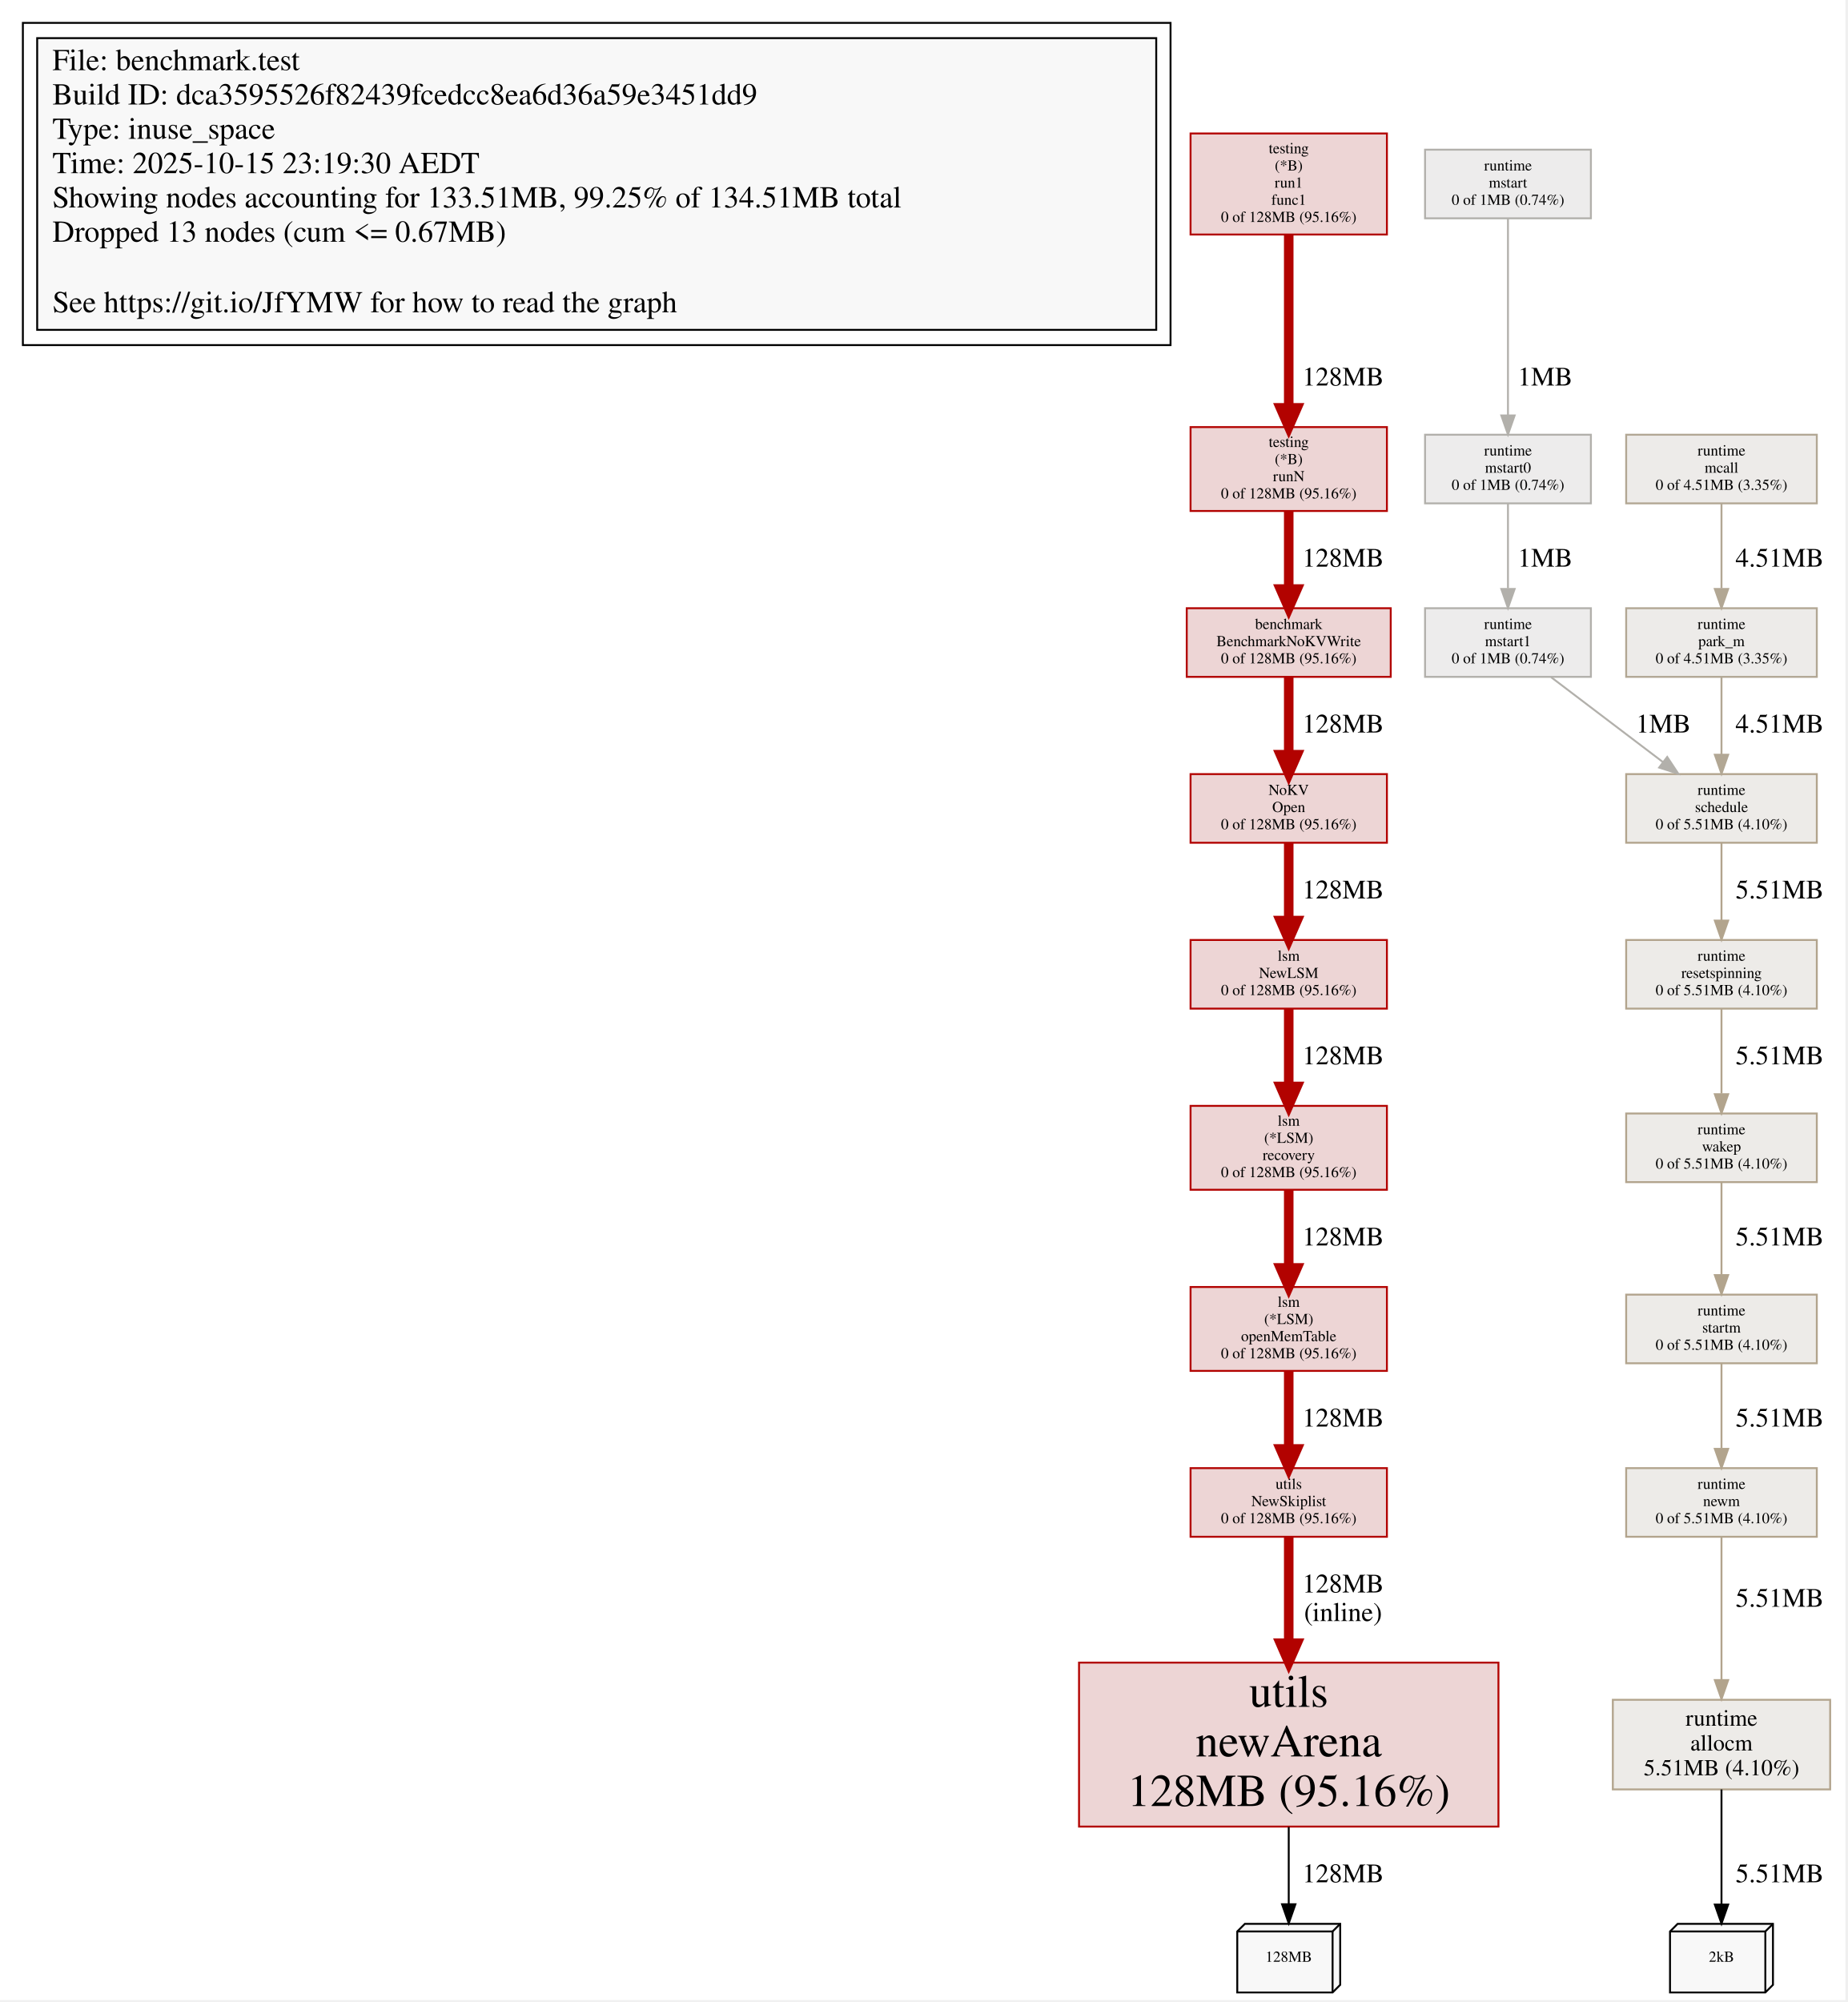
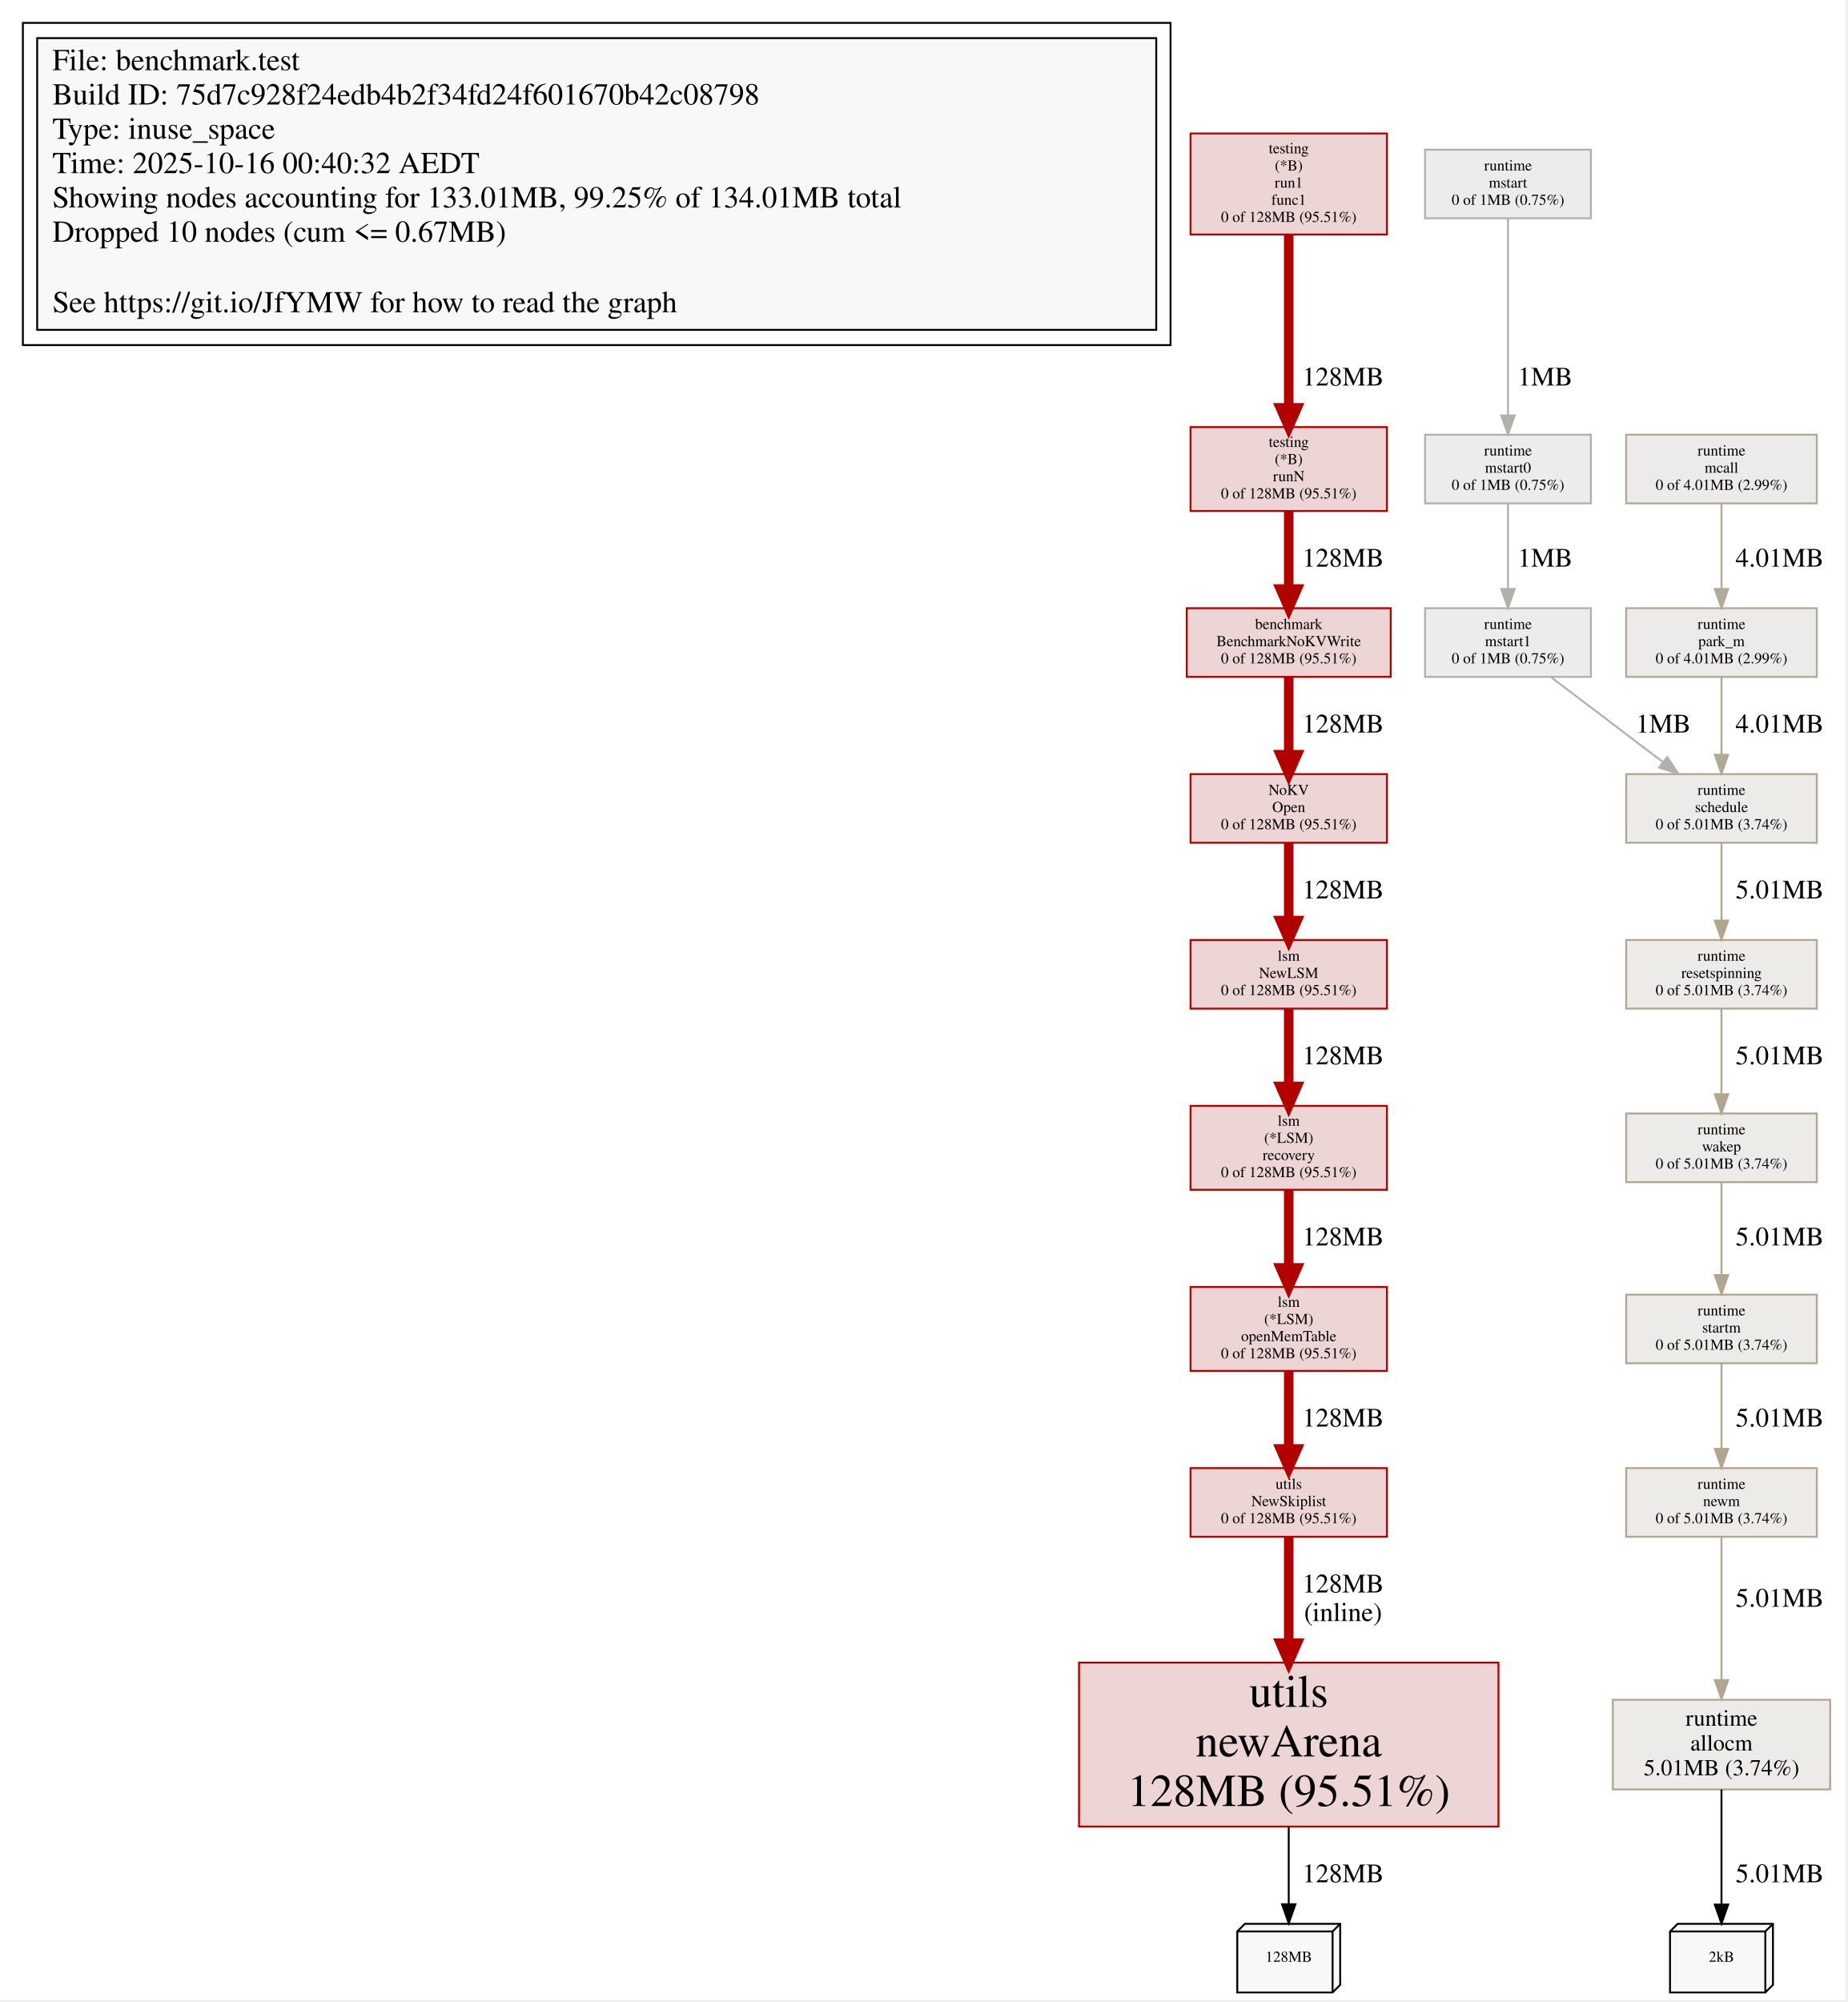
<svg xmlns="http://www.w3.org/2000/svg" xmlns:xlink="http://www.w3.org/1999/xlink" width="100%" height="100%">
  <g id="viewport" transform="scale(0.5,0.5) translate(0,0)">
    <g id="graph0" class="graph" transform="scale(1 1) rotate(0) translate(4 1045)">
      <polygon fill="white" stroke="transparent" points="-4,4 -4,-1045 964,-1045 964,4 -4,4" />
      <g id="clust1" class="cluster">
        <polygon fill="none" stroke="black" points="8,-864 8,-1033 610,-1033 610,-864 8,-864" />
      </g>
      <g id="node1" class="node">
        <g id="a_node1">
          <a xlink:title="benchmark.test">
            <polygon fill="#f8f8f8" stroke="black" points="602.5,-1025 15.5,-1025 15.5,-872 602.5,-872 602.5,-1025" />
            <text text-anchor="start" x="23.5" y="-1008.2" font-family="Times,serif" font-size="16.00">File: benchmark.test</text>
-             <text text-anchor="start" x="23.5" y="-990.2" font-family="Times,serif" font-size="16.00">Build ID: dca3595526f82439fcedcc8ea6d36a59e3451dd9</text>
+             <text text-anchor="start" x="23.5" y="-990.2" font-family="Times,serif" font-size="16.00">Build ID: 75d7c928f24edb4b2f34fd24f601670b42c08798</text>
            <text text-anchor="start" x="23.5" y="-972.2" font-family="Times,serif" font-size="16.00">Type: inuse_space</text>
-             <text text-anchor="start" x="23.5" y="-954.2" font-family="Times,serif" font-size="16.00">Time: 2025-10-15 23:19:30 AEDT</text>
-             <text text-anchor="start" x="23.5" y="-936.2" font-family="Times,serif" font-size="16.00">Showing nodes accounting for 133.51MB, 99.25% of 134.51MB total</text>
-             <text text-anchor="start" x="23.5" y="-918.2" font-family="Times,serif" font-size="16.00">Dropped 13 nodes (cum &lt;= 0.67MB)</text>
+             <text text-anchor="start" x="23.5" y="-954.2" font-family="Times,serif" font-size="16.00">Time: 2025-10-16 00:40:32 AEDT</text>
+             <text text-anchor="start" x="23.5" y="-936.2" font-family="Times,serif" font-size="16.00">Showing nodes accounting for 133.01MB, 99.25% of 134.01MB total</text>
+             <text text-anchor="start" x="23.5" y="-918.2" font-family="Times,serif" font-size="16.00">Dropped 10 nodes (cum &lt;= 0.67MB)</text>
            <text text-anchor="start" x="23.5" y="-881.2" font-family="Times,serif" font-size="16.00">See https://git.io/JfYMW for how to read the graph</text>
          </a>
        </g>
      </g>
      <g id="node1" class="node">
        <g id="a_node1">
          <a xlink:title="github.com/feichai0017/NoKV/utils.newArena (128MB)">
            <polygon fill="#edd5d5" stroke="#b20200" points="782,-173 562,-173 562,-87 782,-87 782,-173" />
            <text text-anchor="middle" x="672" y="-149.8" font-family="Times,serif" font-size="24.00">utils</text>
            <text text-anchor="middle" x="672" y="-123.8" font-family="Times,serif" font-size="24.00">newArena</text>
-             <text text-anchor="middle" x="672" y="-97.8" font-family="Times,serif" font-size="24.00">128MB (95.16%)</text>
+             <text text-anchor="middle" x="672" y="-97.8" font-family="Times,serif" font-size="24.00">128MB (95.51%)</text>
          </a>
        </g>
      </g>
      <g id="NN1_0" class="node">
        <g id="a_NN1_0">
          <a xlink:title="128MB">
            <polygon fill="#f8f8f8" stroke="black" points="699,-36 649,-36 645,-32 645,0 695,0 699,-4 699,-36" />
            <polyline fill="none" stroke="black" points="695,-32 645,-32 " />
            <polyline fill="none" stroke="black" points="695,-32 695,0 " />
            <polyline fill="none" stroke="black" points="695,-32 699,-36 " />
            <text text-anchor="middle" x="672" y="-16.1" font-family="Times,serif" font-size="8.00">128MB</text>
          </a>
        </g>
      </g>
      <g id="edge1" class="edge">
        <g id="a_edge1">
          <a xlink:title="128MB">
            <path fill="none" stroke="black" d="M672,-86.79C672,-73.2 672,-58.5 672,-46.28" />
            <polygon fill="black" stroke="black" points="675.5,-46.27 672,-36.27 668.5,-46.27 675.5,-46.27" />
          </a>
        </g>
        <g id="a_edge1-label">
          <a xlink:title="128MB">
            <text text-anchor="middle" x="700.5" y="-57.8" font-family="Times,serif" font-size="14.00"> 128MB</text>
          </a>
        </g>
      </g>
      <g id="node2" class="node">
        <g id="a_node2">
          <a xlink:title="testing.(*B).run1.func1 (128MB)">
            <polygon fill="#edd5d5" stroke="#b20200" points="723.5,-975 620.5,-975 620.5,-922 723.5,-922 723.5,-975" />
            <text text-anchor="middle" x="672" y="-964.6" font-family="Times,serif" font-size="8.00">testing</text>
            <text text-anchor="middle" x="672" y="-955.6" font-family="Times,serif" font-size="8.00">(*B)</text>
            <text text-anchor="middle" x="672" y="-946.6" font-family="Times,serif" font-size="8.00">run1</text>
            <text text-anchor="middle" x="672" y="-937.6" font-family="Times,serif" font-size="8.00">func1</text>
-             <text text-anchor="middle" x="672" y="-928.6" font-family="Times,serif" font-size="8.00">0 of 128MB (95.16%)</text>
+             <text text-anchor="middle" x="672" y="-928.6" font-family="Times,serif" font-size="8.00">0 of 128MB (95.51%)</text>
          </a>
        </g>
      </g>
      <g id="node20" class="node">
        <g id="a_node20">
          <a xlink:title="testing.(*B).runN (128MB)">
            <polygon fill="#edd5d5" stroke="#b20200" points="723.5,-821 620.5,-821 620.5,-777 723.5,-777 723.5,-821" />
            <text text-anchor="middle" x="672" y="-810.6" font-family="Times,serif" font-size="8.00">testing</text>
            <text text-anchor="middle" x="672" y="-801.6" font-family="Times,serif" font-size="8.00">(*B)</text>
            <text text-anchor="middle" x="672" y="-792.6" font-family="Times,serif" font-size="8.00">runN</text>
-             <text text-anchor="middle" x="672" y="-783.6" font-family="Times,serif" font-size="8.00">0 of 128MB (95.16%)</text>
+             <text text-anchor="middle" x="672" y="-783.6" font-family="Times,serif" font-size="8.00">0 of 128MB (95.51%)</text>
          </a>
        </g>
      </g>
      <g id="edge9" class="edge">
        <g id="a_edge9">
          <a xlink:title="testing.(*B).run1.func1 -&gt; testing.(*B).runN (128MB)">
            <path fill="none" stroke="#b20200" stroke-width="5" d="M672,-921.81C672,-896.6 672,-858.11 672,-831.17" />
            <polygon fill="#b20200" stroke="#b20200" stroke-width="5" points="676.38,-831.1 672,-821.1 667.63,-831.1 676.38,-831.1" />
          </a>
        </g>
        <g id="a_edge9-label">
          <a xlink:title="testing.(*B).run1.func1 -&gt; testing.(*B).runN (128MB)">
            <text text-anchor="middle" x="700.5" y="-842.8" font-family="Times,serif" font-size="14.00"> 128MB</text>
          </a>
        </g>
      </g>
      <g id="node3" class="node">
        <g id="a_node3">
-           <a xlink:title="runtime.allocm (5.51MB)">
-             <polygon fill="#edebe8" stroke="#b2a48d" points="956,-153.5 842,-153.5 842,-106.5 956,-106.5 956,-153.5" />
+           <a xlink:title="runtime.allocm (5.01MB)">
+             <polygon fill="#edebe8" stroke="#b2a691" points="956,-153.5 842,-153.5 842,-106.5 956,-106.5 956,-153.5" />
            <text text-anchor="middle" x="899" y="-139.9" font-family="Times,serif" font-size="12.00">runtime</text>
            <text text-anchor="middle" x="899" y="-126.9" font-family="Times,serif" font-size="12.00">allocm</text>
-             <text text-anchor="middle" x="899" y="-113.9" font-family="Times,serif" font-size="12.00">5.51MB (4.10%)</text>
+             <text text-anchor="middle" x="899" y="-113.9" font-family="Times,serif" font-size="12.00">5.01MB (3.74%)</text>
          </a>
        </g>
      </g>
      <g id="NN3_0" class="node">
        <g id="a_NN3_0">
-           <a xlink:title="5.51MB">
+           <a xlink:title="5.01MB">
            <polygon fill="#f8f8f8" stroke="black" points="926,-36 876,-36 872,-32 872,0 922,0 926,-4 926,-36" />
            <polyline fill="none" stroke="black" points="922,-32 872,-32 " />
            <polyline fill="none" stroke="black" points="922,-32 922,0 " />
            <polyline fill="none" stroke="black" points="922,-32 926,-36 " />
            <text text-anchor="middle" x="899" y="-16.1" font-family="Times,serif" font-size="8.00">2kB</text>
          </a>
        </g>
      </g>
      <g id="edge2" class="edge">
        <g id="a_edge2">
-           <a xlink:title="5.51MB">
+           <a xlink:title="5.01MB">
            <path fill="none" stroke="black" d="M899,-106.47C899,-89.03 899,-64.8 899,-46.26" />
            <polygon fill="black" stroke="black" points="902.5,-46.1 899,-36.1 895.5,-46.1 902.5,-46.1" />
          </a>
        </g>
        <g id="a_edge2-label">
-           <a xlink:title="5.51MB">
-             <text text-anchor="middle" x="929.5" y="-57.8" font-family="Times,serif" font-size="14.00"> 5.51MB</text>
+           <a xlink:title="5.01MB">
+             <text text-anchor="middle" x="929.5" y="-57.8" font-family="Times,serif" font-size="14.00"> 5.01MB</text>
          </a>
        </g>
      </g>
      <g id="node4" class="node">
        <g id="a_node4">
-           <a xlink:title="runtime.mcall (4.51MB)">
-             <polygon fill="#edebe9" stroke="#b2a794" points="949,-817 849,-817 849,-781 949,-781 949,-817" />
+           <a xlink:title="runtime.mcall (4.01MB)">
+             <polygon fill="#edebe9" stroke="#b2a997" points="949,-817 849,-817 849,-781 949,-781 949,-817" />
            <text text-anchor="middle" x="899" y="-806.1" font-family="Times,serif" font-size="8.00">runtime</text>
            <text text-anchor="middle" x="899" y="-797.1" font-family="Times,serif" font-size="8.00">mcall</text>
-             <text text-anchor="middle" x="899" y="-788.1" font-family="Times,serif" font-size="8.00">0 of 4.51MB (3.35%)</text>
+             <text text-anchor="middle" x="899" y="-788.1" font-family="Times,serif" font-size="8.00">0 of 4.01MB (2.99%)</text>
          </a>
        </g>
      </g>
      <g id="node16" class="node">
        <g id="a_node16">
-           <a xlink:title="runtime.park_m (4.51MB)">
-             <polygon fill="#edebe9" stroke="#b2a794" points="949,-726 849,-726 849,-690 949,-690 949,-726" />
+           <a xlink:title="runtime.park_m (4.01MB)">
+             <polygon fill="#edebe9" stroke="#b2a997" points="949,-726 849,-726 849,-690 949,-690 949,-726" />
            <text text-anchor="middle" x="899" y="-715.1" font-family="Times,serif" font-size="8.00">runtime</text>
            <text text-anchor="middle" x="899" y="-706.1" font-family="Times,serif" font-size="8.00">park_m</text>
-             <text text-anchor="middle" x="899" y="-697.1" font-family="Times,serif" font-size="8.00">0 of 4.51MB (3.35%)</text>
+             <text text-anchor="middle" x="899" y="-697.1" font-family="Times,serif" font-size="8.00">0 of 4.01MB (2.99%)</text>
          </a>
        </g>
      </g>
      <g id="edge16" class="edge">
        <g id="a_edge16">
-           <a xlink:title="runtime.mcall -&gt; runtime.park_m (4.51MB)">
-             <path fill="none" stroke="#b2a794" d="M899,-780.84C899,-768.28 899,-750.98 899,-736.5" />
-             <polygon fill="#b2a794" stroke="#b2a794" points="902.5,-736.11 899,-726.11 895.5,-736.11 902.5,-736.11" />
+           <a xlink:title="runtime.mcall -&gt; runtime.park_m (4.01MB)">
+             <path fill="none" stroke="#b2a997" d="M899,-780.84C899,-768.28 899,-750.98 899,-736.5" />
+             <polygon fill="#b2a997" stroke="#b2a997" points="902.5,-736.11 899,-726.11 895.5,-736.11 902.5,-736.11" />
          </a>
        </g>
        <g id="a_edge16-label">
-           <a xlink:title="runtime.mcall -&gt; runtime.park_m (4.51MB)">
-             <text text-anchor="middle" x="929.5" y="-747.8" font-family="Times,serif" font-size="14.00"> 4.51MB</text>
+           <a xlink:title="runtime.mcall -&gt; runtime.park_m (4.01MB)">
+             <text text-anchor="middle" x="929.5" y="-747.8" font-family="Times,serif" font-size="14.00"> 4.01MB</text>
          </a>
        </g>
      </g>
      <g id="node5" class="node">
        <g id="a_node5">
-           <a xlink:title="runtime.schedule (5.51MB)">
-             <polygon fill="#edebe8" stroke="#b2a48d" points="949,-639 849,-639 849,-603 949,-603 949,-639" />
+           <a xlink:title="runtime.schedule (5.01MB)">
+             <polygon fill="#edebe8" stroke="#b2a691" points="949,-639 849,-639 849,-603 949,-603 949,-639" />
            <text text-anchor="middle" x="899" y="-628.1" font-family="Times,serif" font-size="8.00">runtime</text>
            <text text-anchor="middle" x="899" y="-619.1" font-family="Times,serif" font-size="8.00">schedule</text>
-             <text text-anchor="middle" x="899" y="-610.1" font-family="Times,serif" font-size="8.00">0 of 5.51MB (4.10%)</text>
+             <text text-anchor="middle" x="899" y="-610.1" font-family="Times,serif" font-size="8.00">0 of 5.01MB (3.74%)</text>
          </a>
        </g>
      </g>
      <g id="node17" class="node">
        <g id="a_node17">
-           <a xlink:title="runtime.resetspinning (5.51MB)">
-             <polygon fill="#edebe8" stroke="#b2a48d" points="949,-552 849,-552 849,-516 949,-516 949,-552" />
+           <a xlink:title="runtime.resetspinning (5.01MB)">
+             <polygon fill="#edebe8" stroke="#b2a691" points="949,-552 849,-552 849,-516 949,-516 949,-552" />
            <text text-anchor="middle" x="899" y="-541.1" font-family="Times,serif" font-size="8.00">runtime</text>
            <text text-anchor="middle" x="899" y="-532.1" font-family="Times,serif" font-size="8.00">resetspinning</text>
-             <text text-anchor="middle" x="899" y="-523.1" font-family="Times,serif" font-size="8.00">0 of 5.51MB (4.10%)</text>
+             <text text-anchor="middle" x="899" y="-523.1" font-family="Times,serif" font-size="8.00">0 of 5.01MB (3.74%)</text>
          </a>
        </g>
      </g>
      <g id="edge13" class="edge">
        <g id="a_edge13">
-           <a xlink:title="runtime.schedule -&gt; runtime.resetspinning (5.51MB)">
-             <path fill="none" stroke="#b2a48d" d="M899,-602.8C899,-591.16 899,-575.55 899,-562.24" />
-             <polygon fill="#b2a48d" stroke="#b2a48d" points="902.5,-562.18 899,-552.18 895.5,-562.18 902.5,-562.18" />
+           <a xlink:title="runtime.schedule -&gt; runtime.resetspinning (5.01MB)">
+             <path fill="none" stroke="#b2a691" d="M899,-602.8C899,-591.16 899,-575.55 899,-562.24" />
+             <polygon fill="#b2a691" stroke="#b2a691" points="902.5,-562.18 899,-552.18 895.5,-562.18 902.5,-562.18" />
          </a>
        </g>
        <g id="a_edge13-label">
-           <a xlink:title="runtime.schedule -&gt; runtime.resetspinning (5.51MB)">
-             <text text-anchor="middle" x="929.5" y="-573.8" font-family="Times,serif" font-size="14.00"> 5.51MB</text>
+           <a xlink:title="runtime.schedule -&gt; runtime.resetspinning (5.01MB)">
+             <text text-anchor="middle" x="929.5" y="-573.8" font-family="Times,serif" font-size="14.00"> 5.01MB</text>
          </a>
        </g>
      </g>
      <g id="node6" class="node">
        <g id="a_node6">
          <a xlink:title="runtime.mstart (1MB)">
            <polygon fill="#edecec" stroke="#b2b0ab" points="830.5,-966.5 743.5,-966.5 743.5,-930.5 830.5,-930.5 830.5,-966.5" />
            <text text-anchor="middle" x="787" y="-955.6" font-family="Times,serif" font-size="8.00">runtime</text>
            <text text-anchor="middle" x="787" y="-946.6" font-family="Times,serif" font-size="8.00">mstart</text>
-             <text text-anchor="middle" x="787" y="-937.6" font-family="Times,serif" font-size="8.00">0 of 1MB (0.74%)</text>
+             <text text-anchor="middle" x="787" y="-937.6" font-family="Times,serif" font-size="8.00">0 of 1MB (0.75%)</text>
          </a>
        </g>
      </g>
      <g id="node13" class="node">
        <g id="a_node13">
          <a xlink:title="runtime.mstart0 (1MB)">
            <polygon fill="#edecec" stroke="#b2b0ab" points="830.5,-817 743.5,-817 743.5,-781 830.5,-781 830.5,-817" />
            <text text-anchor="middle" x="787" y="-806.1" font-family="Times,serif" font-size="8.00">runtime</text>
            <text text-anchor="middle" x="787" y="-797.1" font-family="Times,serif" font-size="8.00">mstart0</text>
-             <text text-anchor="middle" x="787" y="-788.1" font-family="Times,serif" font-size="8.00">0 of 1MB (0.74%)</text>
+             <text text-anchor="middle" x="787" y="-788.1" font-family="Times,serif" font-size="8.00">0 of 1MB (0.75%)</text>
          </a>
        </g>
      </g>
      <g id="edge18" class="edge">
        <g id="a_edge18">
          <a xlink:title="runtime.mstart -&gt; runtime.mstart0 (1MB)">
            <path fill="none" stroke="#b2b0ab" d="M787,-930.29C787,-904.98 787,-857.46 787,-827.34" />
            <polygon fill="#b2b0ab" stroke="#b2b0ab" points="790.5,-827.1 787,-817.1 783.5,-827.1 790.5,-827.1" />
          </a>
        </g>
        <g id="a_edge18-label">
          <a xlink:title="runtime.mstart -&gt; runtime.mstart0 (1MB)">
            <text text-anchor="middle" x="806.5" y="-842.8" font-family="Times,serif" font-size="14.00"> 1MB</text>
          </a>
        </g>
      </g>
      <g id="node7" class="node">
        <g id="a_node7">
          <a xlink:title="github.com/feichai0017/NoKV.Open (128MB)">
            <polygon fill="#edd5d5" stroke="#b20200" points="723.5,-639 620.5,-639 620.5,-603 723.5,-603 723.5,-639" />
            <text text-anchor="middle" x="672" y="-628.1" font-family="Times,serif" font-size="8.00">NoKV</text>
            <text text-anchor="middle" x="672" y="-619.1" font-family="Times,serif" font-size="8.00">Open</text>
-             <text text-anchor="middle" x="672" y="-610.1" font-family="Times,serif" font-size="8.00">0 of 128MB (95.16%)</text>
+             <text text-anchor="middle" x="672" y="-610.1" font-family="Times,serif" font-size="8.00">0 of 128MB (95.51%)</text>
          </a>
        </g>
      </g>
      <g id="node11" class="node">
        <g id="a_node11">
          <a xlink:title="github.com/feichai0017/NoKV/lsm.NewLSM (128MB)">
            <polygon fill="#edd5d5" stroke="#b20200" points="723.5,-552 620.5,-552 620.5,-516 723.5,-516 723.5,-552" />
            <text text-anchor="middle" x="672" y="-541.1" font-family="Times,serif" font-size="8.00">lsm</text>
            <text text-anchor="middle" x="672" y="-532.1" font-family="Times,serif" font-size="8.00">NewLSM</text>
-             <text text-anchor="middle" x="672" y="-523.1" font-family="Times,serif" font-size="8.00">0 of 128MB (95.16%)</text>
+             <text text-anchor="middle" x="672" y="-523.1" font-family="Times,serif" font-size="8.00">0 of 128MB (95.51%)</text>
          </a>
        </g>
      </g>
      <g id="edge3" class="edge">
        <g id="a_edge3">
          <a xlink:title="github.com/feichai0017/NoKV.Open -&gt; github.com/feichai0017/NoKV/lsm.NewLSM (128MB)">
            <path fill="none" stroke="#b20200" stroke-width="5" d="M672,-602.8C672,-591.16 672,-575.55 672,-562.24" />
            <polygon fill="#b20200" stroke="#b20200" stroke-width="5" points="676.38,-562.18 672,-552.18 667.63,-562.18 676.38,-562.18" />
          </a>
        </g>
        <g id="a_edge3-label">
          <a xlink:title="github.com/feichai0017/NoKV.Open -&gt; github.com/feichai0017/NoKV/lsm.NewLSM (128MB)">
            <text text-anchor="middle" x="700.5" y="-573.8" font-family="Times,serif" font-size="14.00"> 128MB</text>
          </a>
        </g>
      </g>
      <g id="node8" class="node">
        <g id="a_node8">
          <a xlink:title="github.com/feichai0017/NoKV/benchmark.BenchmarkNoKVWrite (128MB)">
            <polygon fill="#edd5d5" stroke="#b20200" points="725.5,-726 618.5,-726 618.5,-690 725.5,-690 725.5,-726" />
            <text text-anchor="middle" x="672" y="-715.1" font-family="Times,serif" font-size="8.00">benchmark</text>
            <text text-anchor="middle" x="672" y="-706.1" font-family="Times,serif" font-size="8.00">BenchmarkNoKVWrite</text>
-             <text text-anchor="middle" x="672" y="-697.1" font-family="Times,serif" font-size="8.00">0 of 128MB (95.16%)</text>
+             <text text-anchor="middle" x="672" y="-697.1" font-family="Times,serif" font-size="8.00">0 of 128MB (95.51%)</text>
          </a>
        </g>
      </g>
      <g id="edge4" class="edge">
        <g id="a_edge4">
          <a xlink:title="github.com/feichai0017/NoKV/benchmark.BenchmarkNoKVWrite -&gt; github.com/feichai0017/NoKV.Open (128MB)">
            <path fill="none" stroke="#b20200" stroke-width="5" d="M672,-689.8C672,-678.16 672,-662.55 672,-649.24" />
            <polygon fill="#b20200" stroke="#b20200" stroke-width="5" points="676.38,-649.18 672,-639.18 667.63,-649.18 676.38,-649.18" />
          </a>
        </g>
        <g id="a_edge4-label">
          <a xlink:title="github.com/feichai0017/NoKV/benchmark.BenchmarkNoKVWrite -&gt; github.com/feichai0017/NoKV.Open (128MB)">
            <text text-anchor="middle" x="700.5" y="-660.8" font-family="Times,serif" font-size="14.00"> 128MB</text>
          </a>
        </g>
      </g>
      <g id="node9" class="node">
        <g id="a_node9">
          <a xlink:title="github.com/feichai0017/NoKV/lsm.(*LSM).openMemTable (128MB)">
            <polygon fill="#edd5d5" stroke="#b20200" points="723.5,-370 620.5,-370 620.5,-326 723.5,-326 723.5,-370" />
            <text text-anchor="middle" x="672" y="-359.6" font-family="Times,serif" font-size="8.00">lsm</text>
            <text text-anchor="middle" x="672" y="-350.6" font-family="Times,serif" font-size="8.00">(*LSM)</text>
            <text text-anchor="middle" x="672" y="-341.6" font-family="Times,serif" font-size="8.00">openMemTable</text>
-             <text text-anchor="middle" x="672" y="-332.6" font-family="Times,serif" font-size="8.00">0 of 128MB (95.16%)</text>
+             <text text-anchor="middle" x="672" y="-332.6" font-family="Times,serif" font-size="8.00">0 of 128MB (95.51%)</text>
          </a>
        </g>
      </g>
      <g id="node12" class="node">
        <g id="a_node12">
          <a xlink:title="github.com/feichai0017/NoKV/utils.NewSkiplist (128MB)">
            <polygon fill="#edd5d5" stroke="#b20200" points="723.5,-275 620.5,-275 620.5,-239 723.5,-239 723.5,-275" />
            <text text-anchor="middle" x="672" y="-264.1" font-family="Times,serif" font-size="8.00">utils</text>
            <text text-anchor="middle" x="672" y="-255.1" font-family="Times,serif" font-size="8.00">NewSkiplist</text>
-             <text text-anchor="middle" x="672" y="-246.1" font-family="Times,serif" font-size="8.00">0 of 128MB (95.16%)</text>
+             <text text-anchor="middle" x="672" y="-246.1" font-family="Times,serif" font-size="8.00">0 of 128MB (95.51%)</text>
          </a>
        </g>
      </g>
      <g id="edge5" class="edge">
        <g id="a_edge5">
          <a xlink:title="github.com/feichai0017/NoKV/lsm.(*LSM).openMemTable -&gt; github.com/feichai0017/NoKV/utils.NewSkiplist (128MB)">
            <path fill="none" stroke="#b20200" stroke-width="5" d="M672,-325.91C672,-313.78 672,-298.41 672,-285.36" />
            <polygon fill="#b20200" stroke="#b20200" stroke-width="5" points="676.38,-285.07 672,-275.07 667.63,-285.07 676.38,-285.07" />
          </a>
        </g>
        <g id="a_edge5-label">
          <a xlink:title="github.com/feichai0017/NoKV/lsm.(*LSM).openMemTable -&gt; github.com/feichai0017/NoKV/utils.NewSkiplist (128MB)">
            <text text-anchor="middle" x="700.5" y="-296.8" font-family="Times,serif" font-size="14.00"> 128MB</text>
          </a>
        </g>
      </g>
      <g id="node10" class="node">
        <g id="a_node10">
          <a xlink:title="github.com/feichai0017/NoKV/lsm.(*LSM).recovery (128MB)">
            <polygon fill="#edd5d5" stroke="#b20200" points="723.5,-465 620.5,-465 620.5,-421 723.5,-421 723.5,-465" />
            <text text-anchor="middle" x="672" y="-454.6" font-family="Times,serif" font-size="8.00">lsm</text>
            <text text-anchor="middle" x="672" y="-445.6" font-family="Times,serif" font-size="8.00">(*LSM)</text>
            <text text-anchor="middle" x="672" y="-436.6" font-family="Times,serif" font-size="8.00">recovery</text>
-             <text text-anchor="middle" x="672" y="-427.6" font-family="Times,serif" font-size="8.00">0 of 128MB (95.16%)</text>
+             <text text-anchor="middle" x="672" y="-427.6" font-family="Times,serif" font-size="8.00">0 of 128MB (95.51%)</text>
          </a>
        </g>
      </g>
      <g id="edge6" class="edge">
        <g id="a_edge6">
          <a xlink:title="github.com/feichai0017/NoKV/lsm.(*LSM).recovery -&gt; github.com/feichai0017/NoKV/lsm.(*LSM).openMemTable (128MB)">
            <path fill="none" stroke="#b20200" stroke-width="5" d="M672,-420.9C672,-408.89 672,-393.62 672,-380.24" />
            <polygon fill="#b20200" stroke="#b20200" stroke-width="5" points="676.38,-380.02 672,-370.02 667.63,-380.02 676.38,-380.02" />
          </a>
        </g>
        <g id="a_edge6-label">
          <a xlink:title="github.com/feichai0017/NoKV/lsm.(*LSM).recovery -&gt; github.com/feichai0017/NoKV/lsm.(*LSM).openMemTable (128MB)">
            <text text-anchor="middle" x="700.5" y="-391.8" font-family="Times,serif" font-size="14.00"> 128MB</text>
          </a>
        </g>
      </g>
      <g id="edge7" class="edge">
        <g id="a_edge7">
          <a xlink:title="github.com/feichai0017/NoKV/lsm.NewLSM -&gt; github.com/feichai0017/NoKV/lsm.(*LSM).recovery (128MB)">
            <path fill="none" stroke="#b20200" stroke-width="5" d="M672,-515.84C672,-504.44 672,-489.13 672,-475.58" />
            <polygon fill="#b20200" stroke="#b20200" stroke-width="5" points="676.38,-475.19 672,-465.19 667.63,-475.19 676.38,-475.19" />
          </a>
        </g>
        <g id="a_edge7-label">
          <a xlink:title="github.com/feichai0017/NoKV/lsm.NewLSM -&gt; github.com/feichai0017/NoKV/lsm.(*LSM).recovery (128MB)">
            <text text-anchor="middle" x="700.5" y="-486.8" font-family="Times,serif" font-size="14.00"> 128MB</text>
          </a>
        </g>
      </g>
      <g id="edge8" class="edge">
        <g id="a_edge8">
          <a xlink:title="github.com/feichai0017/NoKV/utils.NewSkiplist -&gt; github.com/feichai0017/NoKV/utils.newArena (128MB)">
            <path fill="none" stroke="#b20200" stroke-width="5" d="M672,-238.88C672,-224.53 672,-203.26 672,-183.39" />
            <polygon fill="#b20200" stroke="#b20200" stroke-width="5" points="676.38,-183.17 672,-173.17 667.63,-183.17 676.38,-183.17" />
          </a>
        </g>
        <g id="a_edge8-label">
          <a xlink:title="github.com/feichai0017/NoKV/utils.NewSkiplist -&gt; github.com/feichai0017/NoKV/utils.newArena (128MB)">
            <text text-anchor="middle" x="700.5" y="-209.8" font-family="Times,serif" font-size="14.00"> 128MB</text>
            <text text-anchor="middle" x="700.5" y="-194.8" font-family="Times,serif" font-size="14.00"> (inline)</text>
          </a>
        </g>
      </g>
      <g id="node14" class="node">
        <g id="a_node14">
          <a xlink:title="runtime.mstart1 (1MB)">
            <polygon fill="#edecec" stroke="#b2b0ab" points="830.5,-726 743.5,-726 743.5,-690 830.5,-690 830.5,-726" />
            <text text-anchor="middle" x="787" y="-715.1" font-family="Times,serif" font-size="8.00">runtime</text>
            <text text-anchor="middle" x="787" y="-706.1" font-family="Times,serif" font-size="8.00">mstart1</text>
-             <text text-anchor="middle" x="787" y="-697.1" font-family="Times,serif" font-size="8.00">0 of 1MB (0.74%)</text>
+             <text text-anchor="middle" x="787" y="-697.1" font-family="Times,serif" font-size="8.00">0 of 1MB (0.75%)</text>
          </a>
        </g>
      </g>
      <g id="edge19" class="edge">
        <g id="a_edge19">
          <a xlink:title="runtime.mstart0 -&gt; runtime.mstart1 (1MB)">
            <path fill="none" stroke="#b2b0ab" d="M787,-780.84C787,-768.28 787,-750.98 787,-736.5" />
            <polygon fill="#b2b0ab" stroke="#b2b0ab" points="790.5,-736.11 787,-726.11 783.5,-736.11 790.5,-736.11" />
          </a>
        </g>
        <g id="a_edge19-label">
          <a xlink:title="runtime.mstart0 -&gt; runtime.mstart1 (1MB)">
            <text text-anchor="middle" x="806.5" y="-747.8" font-family="Times,serif" font-size="14.00"> 1MB</text>
          </a>
        </g>
      </g>
      <g id="edge20" class="edge">
        <g id="a_edge20">
          <a xlink:title="runtime.mstart1 -&gt; runtime.schedule (1MB)">
            <path fill="none" stroke="#b2b0ab" d="M809.66,-689.8C826.52,-677.01 849.7,-659.42 868.22,-645.36" />
            <polygon fill="#b2b0ab" stroke="#b2b0ab" points="870.52,-648.01 876.37,-639.18 866.29,-642.43 870.52,-648.01" />
          </a>
        </g>
        <g id="a_edge20-label">
          <a xlink:title="runtime.mstart1 -&gt; runtime.schedule (1MB)">
            <text text-anchor="middle" x="868.5" y="-660.8" font-family="Times,serif" font-size="14.00"> 1MB</text>
          </a>
        </g>
      </g>
      <g id="node15" class="node">
        <g id="a_node15">
-           <a xlink:title="runtime.newm (5.51MB)">
-             <polygon fill="#edebe8" stroke="#b2a48d" points="949,-275 849,-275 849,-239 949,-239 949,-275" />
+           <a xlink:title="runtime.newm (5.01MB)">
+             <polygon fill="#edebe8" stroke="#b2a691" points="949,-275 849,-275 849,-239 949,-239 949,-275" />
            <text text-anchor="middle" x="899" y="-264.1" font-family="Times,serif" font-size="8.00">runtime</text>
            <text text-anchor="middle" x="899" y="-255.1" font-family="Times,serif" font-size="8.00">newm</text>
-             <text text-anchor="middle" x="899" y="-246.1" font-family="Times,serif" font-size="8.00">0 of 5.51MB (4.10%)</text>
+             <text text-anchor="middle" x="899" y="-246.1" font-family="Times,serif" font-size="8.00">0 of 5.01MB (3.74%)</text>
          </a>
        </g>
      </g>
      <g id="edge11" class="edge">
        <g id="a_edge11">
-           <a xlink:title="runtime.newm -&gt; runtime.allocm (5.51MB)">
-             <path fill="none" stroke="#b2a48d" d="M899,-238.88C899,-219.66 899,-188.02 899,-163.96" />
-             <polygon fill="#b2a48d" stroke="#b2a48d" points="902.5,-163.84 899,-153.84 895.5,-163.84 902.5,-163.84" />
+           <a xlink:title="runtime.newm -&gt; runtime.allocm (5.01MB)">
+             <path fill="none" stroke="#b2a691" d="M899,-238.88C899,-219.66 899,-188.02 899,-163.96" />
+             <polygon fill="#b2a691" stroke="#b2a691" points="902.5,-163.84 899,-153.84 895.5,-163.84 902.5,-163.84" />
          </a>
        </g>
        <g id="a_edge11-label">
-           <a xlink:title="runtime.newm -&gt; runtime.allocm (5.51MB)">
-             <text text-anchor="middle" x="929.5" y="-202.3" font-family="Times,serif" font-size="14.00"> 5.51MB</text>
+           <a xlink:title="runtime.newm -&gt; runtime.allocm (5.01MB)">
+             <text text-anchor="middle" x="929.5" y="-202.3" font-family="Times,serif" font-size="14.00"> 5.01MB</text>
          </a>
        </g>
      </g>
      <g id="edge17" class="edge">
        <g id="a_edge17">
-           <a xlink:title="runtime.park_m -&gt; runtime.schedule (4.51MB)">
-             <path fill="none" stroke="#b2a794" d="M899,-689.8C899,-678.16 899,-662.55 899,-649.24" />
-             <polygon fill="#b2a794" stroke="#b2a794" points="902.5,-649.18 899,-639.18 895.5,-649.18 902.5,-649.18" />
+           <a xlink:title="runtime.park_m -&gt; runtime.schedule (4.01MB)">
+             <path fill="none" stroke="#b2a997" d="M899,-689.8C899,-678.16 899,-662.55 899,-649.24" />
+             <polygon fill="#b2a997" stroke="#b2a997" points="902.5,-649.18 899,-639.18 895.5,-649.18 902.5,-649.18" />
          </a>
        </g>
        <g id="a_edge17-label">
-           <a xlink:title="runtime.park_m -&gt; runtime.schedule (4.51MB)">
-             <text text-anchor="middle" x="929.5" y="-660.8" font-family="Times,serif" font-size="14.00"> 4.51MB</text>
+           <a xlink:title="runtime.park_m -&gt; runtime.schedule (4.01MB)">
+             <text text-anchor="middle" x="929.5" y="-660.8" font-family="Times,serif" font-size="14.00"> 4.01MB</text>
          </a>
        </g>
      </g>
      <g id="node19" class="node">
        <g id="a_node19">
-           <a xlink:title="runtime.wakep (5.51MB)">
-             <polygon fill="#edebe8" stroke="#b2a48d" points="949,-461 849,-461 849,-425 949,-425 949,-461" />
+           <a xlink:title="runtime.wakep (5.01MB)">
+             <polygon fill="#edebe8" stroke="#b2a691" points="949,-461 849,-461 849,-425 949,-425 949,-461" />
            <text text-anchor="middle" x="899" y="-450.1" font-family="Times,serif" font-size="8.00">runtime</text>
            <text text-anchor="middle" x="899" y="-441.1" font-family="Times,serif" font-size="8.00">wakep</text>
-             <text text-anchor="middle" x="899" y="-432.1" font-family="Times,serif" font-size="8.00">0 of 5.51MB (4.10%)</text>
+             <text text-anchor="middle" x="899" y="-432.1" font-family="Times,serif" font-size="8.00">0 of 5.01MB (3.74%)</text>
          </a>
        </g>
      </g>
      <g id="edge12" class="edge">
        <g id="a_edge12">
-           <a xlink:title="runtime.resetspinning -&gt; runtime.wakep (5.51MB)">
-             <path fill="none" stroke="#b2a48d" d="M899,-515.84C899,-503.28 899,-485.98 899,-471.5" />
-             <polygon fill="#b2a48d" stroke="#b2a48d" points="902.5,-471.11 899,-461.11 895.5,-471.11 902.5,-471.11" />
+           <a xlink:title="runtime.resetspinning -&gt; runtime.wakep (5.01MB)">
+             <path fill="none" stroke="#b2a691" d="M899,-515.84C899,-503.28 899,-485.98 899,-471.5" />
+             <polygon fill="#b2a691" stroke="#b2a691" points="902.5,-471.11 899,-461.11 895.5,-471.11 902.5,-471.11" />
          </a>
        </g>
        <g id="a_edge12-label">
-           <a xlink:title="runtime.resetspinning -&gt; runtime.wakep (5.51MB)">
-             <text text-anchor="middle" x="929.5" y="-486.8" font-family="Times,serif" font-size="14.00"> 5.51MB</text>
+           <a xlink:title="runtime.resetspinning -&gt; runtime.wakep (5.01MB)">
+             <text text-anchor="middle" x="929.5" y="-486.8" font-family="Times,serif" font-size="14.00"> 5.01MB</text>
          </a>
        </g>
      </g>
      <g id="node18" class="node">
        <g id="a_node18">
-           <a xlink:title="runtime.startm (5.51MB)">
-             <polygon fill="#edebe8" stroke="#b2a48d" points="949,-366 849,-366 849,-330 949,-330 949,-366" />
+           <a xlink:title="runtime.startm (5.01MB)">
+             <polygon fill="#edebe8" stroke="#b2a691" points="949,-366 849,-366 849,-330 949,-330 949,-366" />
            <text text-anchor="middle" x="899" y="-355.1" font-family="Times,serif" font-size="8.00">runtime</text>
            <text text-anchor="middle" x="899" y="-346.1" font-family="Times,serif" font-size="8.00">startm</text>
-             <text text-anchor="middle" x="899" y="-337.1" font-family="Times,serif" font-size="8.00">0 of 5.51MB (4.10%)</text>
+             <text text-anchor="middle" x="899" y="-337.1" font-family="Times,serif" font-size="8.00">0 of 5.01MB (3.74%)</text>
          </a>
        </g>
      </g>
      <g id="edge14" class="edge">
        <g id="a_edge14">
-           <a xlink:title="runtime.startm -&gt; runtime.newm (5.51MB)">
-             <path fill="none" stroke="#b2a48d" d="M899,-329.84C899,-317.28 899,-299.98 899,-285.5" />
-             <polygon fill="#b2a48d" stroke="#b2a48d" points="902.5,-285.11 899,-275.11 895.5,-285.11 902.5,-285.11" />
+           <a xlink:title="runtime.startm -&gt; runtime.newm (5.01MB)">
+             <path fill="none" stroke="#b2a691" d="M899,-329.84C899,-317.28 899,-299.98 899,-285.5" />
+             <polygon fill="#b2a691" stroke="#b2a691" points="902.5,-285.11 899,-275.11 895.5,-285.11 902.5,-285.11" />
          </a>
        </g>
        <g id="a_edge14-label">
-           <a xlink:title="runtime.startm -&gt; runtime.newm (5.51MB)">
-             <text text-anchor="middle" x="929.5" y="-296.8" font-family="Times,serif" font-size="14.00"> 5.51MB</text>
+           <a xlink:title="runtime.startm -&gt; runtime.newm (5.01MB)">
+             <text text-anchor="middle" x="929.5" y="-296.8" font-family="Times,serif" font-size="14.00"> 5.01MB</text>
          </a>
        </g>
      </g>
      <g id="edge15" class="edge">
        <g id="a_edge15">
-           <a xlink:title="runtime.wakep -&gt; runtime.startm (5.51MB)">
-             <path fill="none" stroke="#b2a48d" d="M899,-424.94C899,-411.39 899,-392.18 899,-376.47" />
-             <polygon fill="#b2a48d" stroke="#b2a48d" points="902.5,-376.26 899,-366.26 895.5,-376.26 902.5,-376.26" />
+           <a xlink:title="runtime.wakep -&gt; runtime.startm (5.01MB)">
+             <path fill="none" stroke="#b2a691" d="M899,-424.94C899,-411.39 899,-392.18 899,-376.47" />
+             <polygon fill="#b2a691" stroke="#b2a691" points="902.5,-376.26 899,-366.26 895.5,-376.26 902.5,-376.26" />
          </a>
        </g>
        <g id="a_edge15-label">
-           <a xlink:title="runtime.wakep -&gt; runtime.startm (5.51MB)">
-             <text text-anchor="middle" x="929.5" y="-391.8" font-family="Times,serif" font-size="14.00"> 5.51MB</text>
+           <a xlink:title="runtime.wakep -&gt; runtime.startm (5.01MB)">
+             <text text-anchor="middle" x="929.5" y="-391.8" font-family="Times,serif" font-size="14.00"> 5.01MB</text>
          </a>
        </g>
      </g>
      <g id="edge10" class="edge">
        <g id="a_edge10">
          <a xlink:title="testing.(*B).runN -&gt; github.com/feichai0017/NoKV/benchmark.BenchmarkNoKVWrite (128MB)">
            <path fill="none" stroke="#b20200" stroke-width="5" d="M672,-776.91C672,-764.78 672,-749.41 672,-736.36" />
            <polygon fill="#b20200" stroke="#b20200" stroke-width="5" points="676.38,-736.07 672,-726.07 667.63,-736.07 676.38,-736.07" />
          </a>
        </g>
        <g id="a_edge10-label">
          <a xlink:title="testing.(*B).runN -&gt; github.com/feichai0017/NoKV/benchmark.BenchmarkNoKVWrite (128MB)">
            <text text-anchor="middle" x="700.5" y="-747.8" font-family="Times,serif" font-size="14.00"> 128MB</text>
          </a>
        </g>
      </g>
    </g>
  </g>
</svg>
